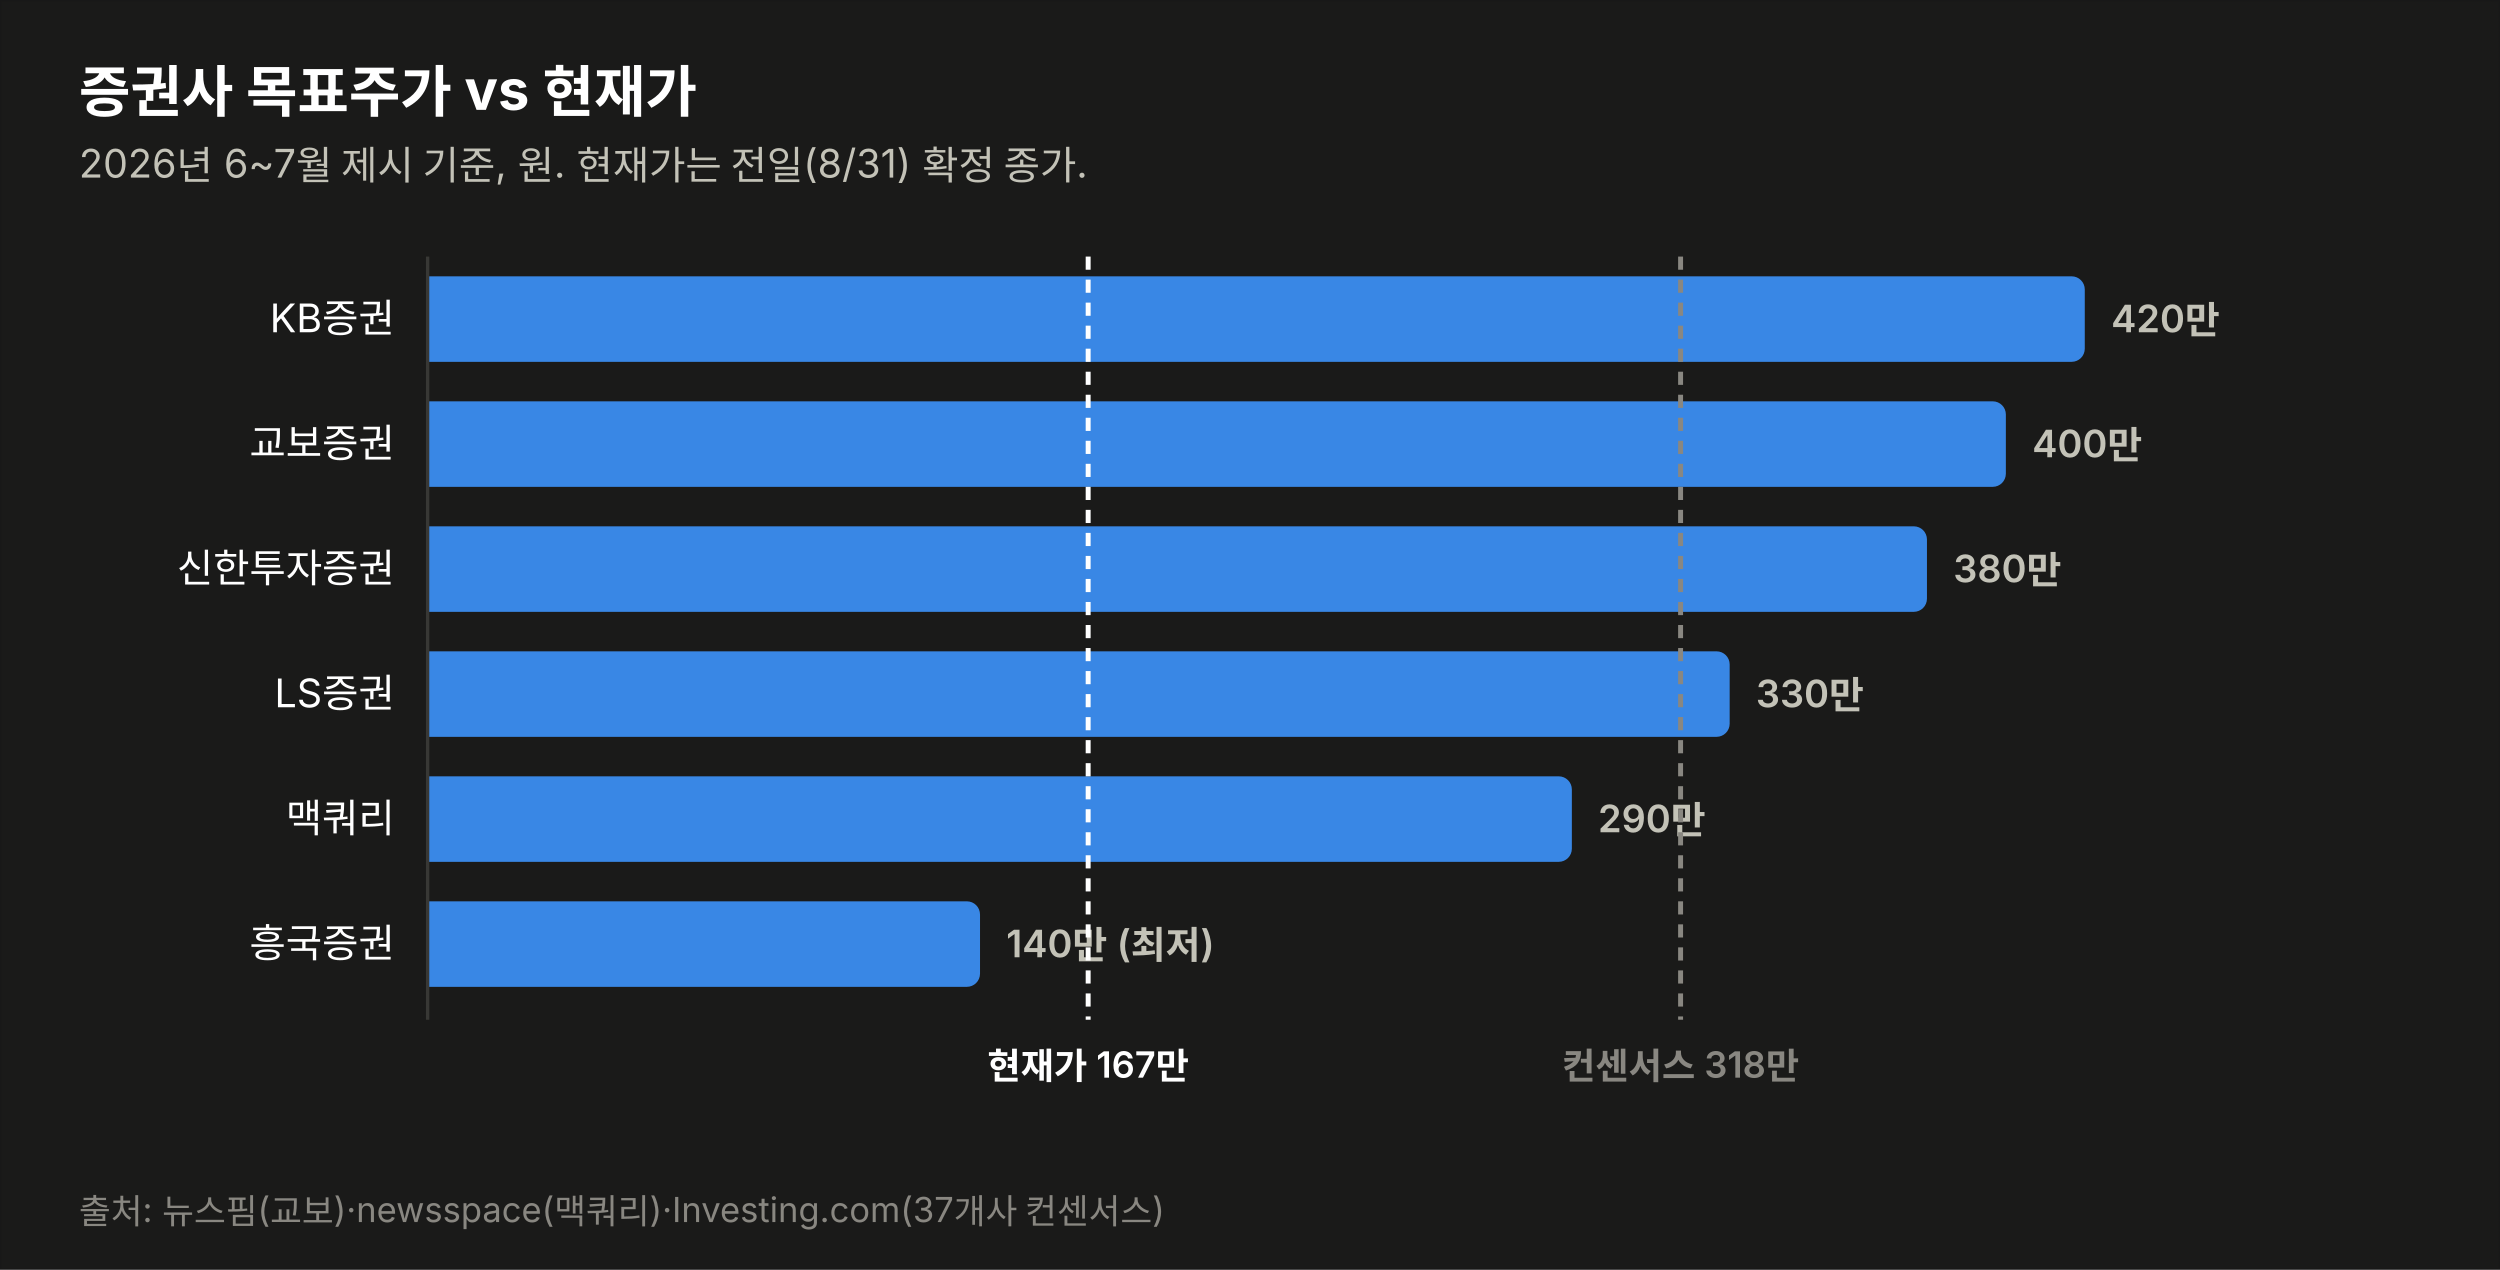
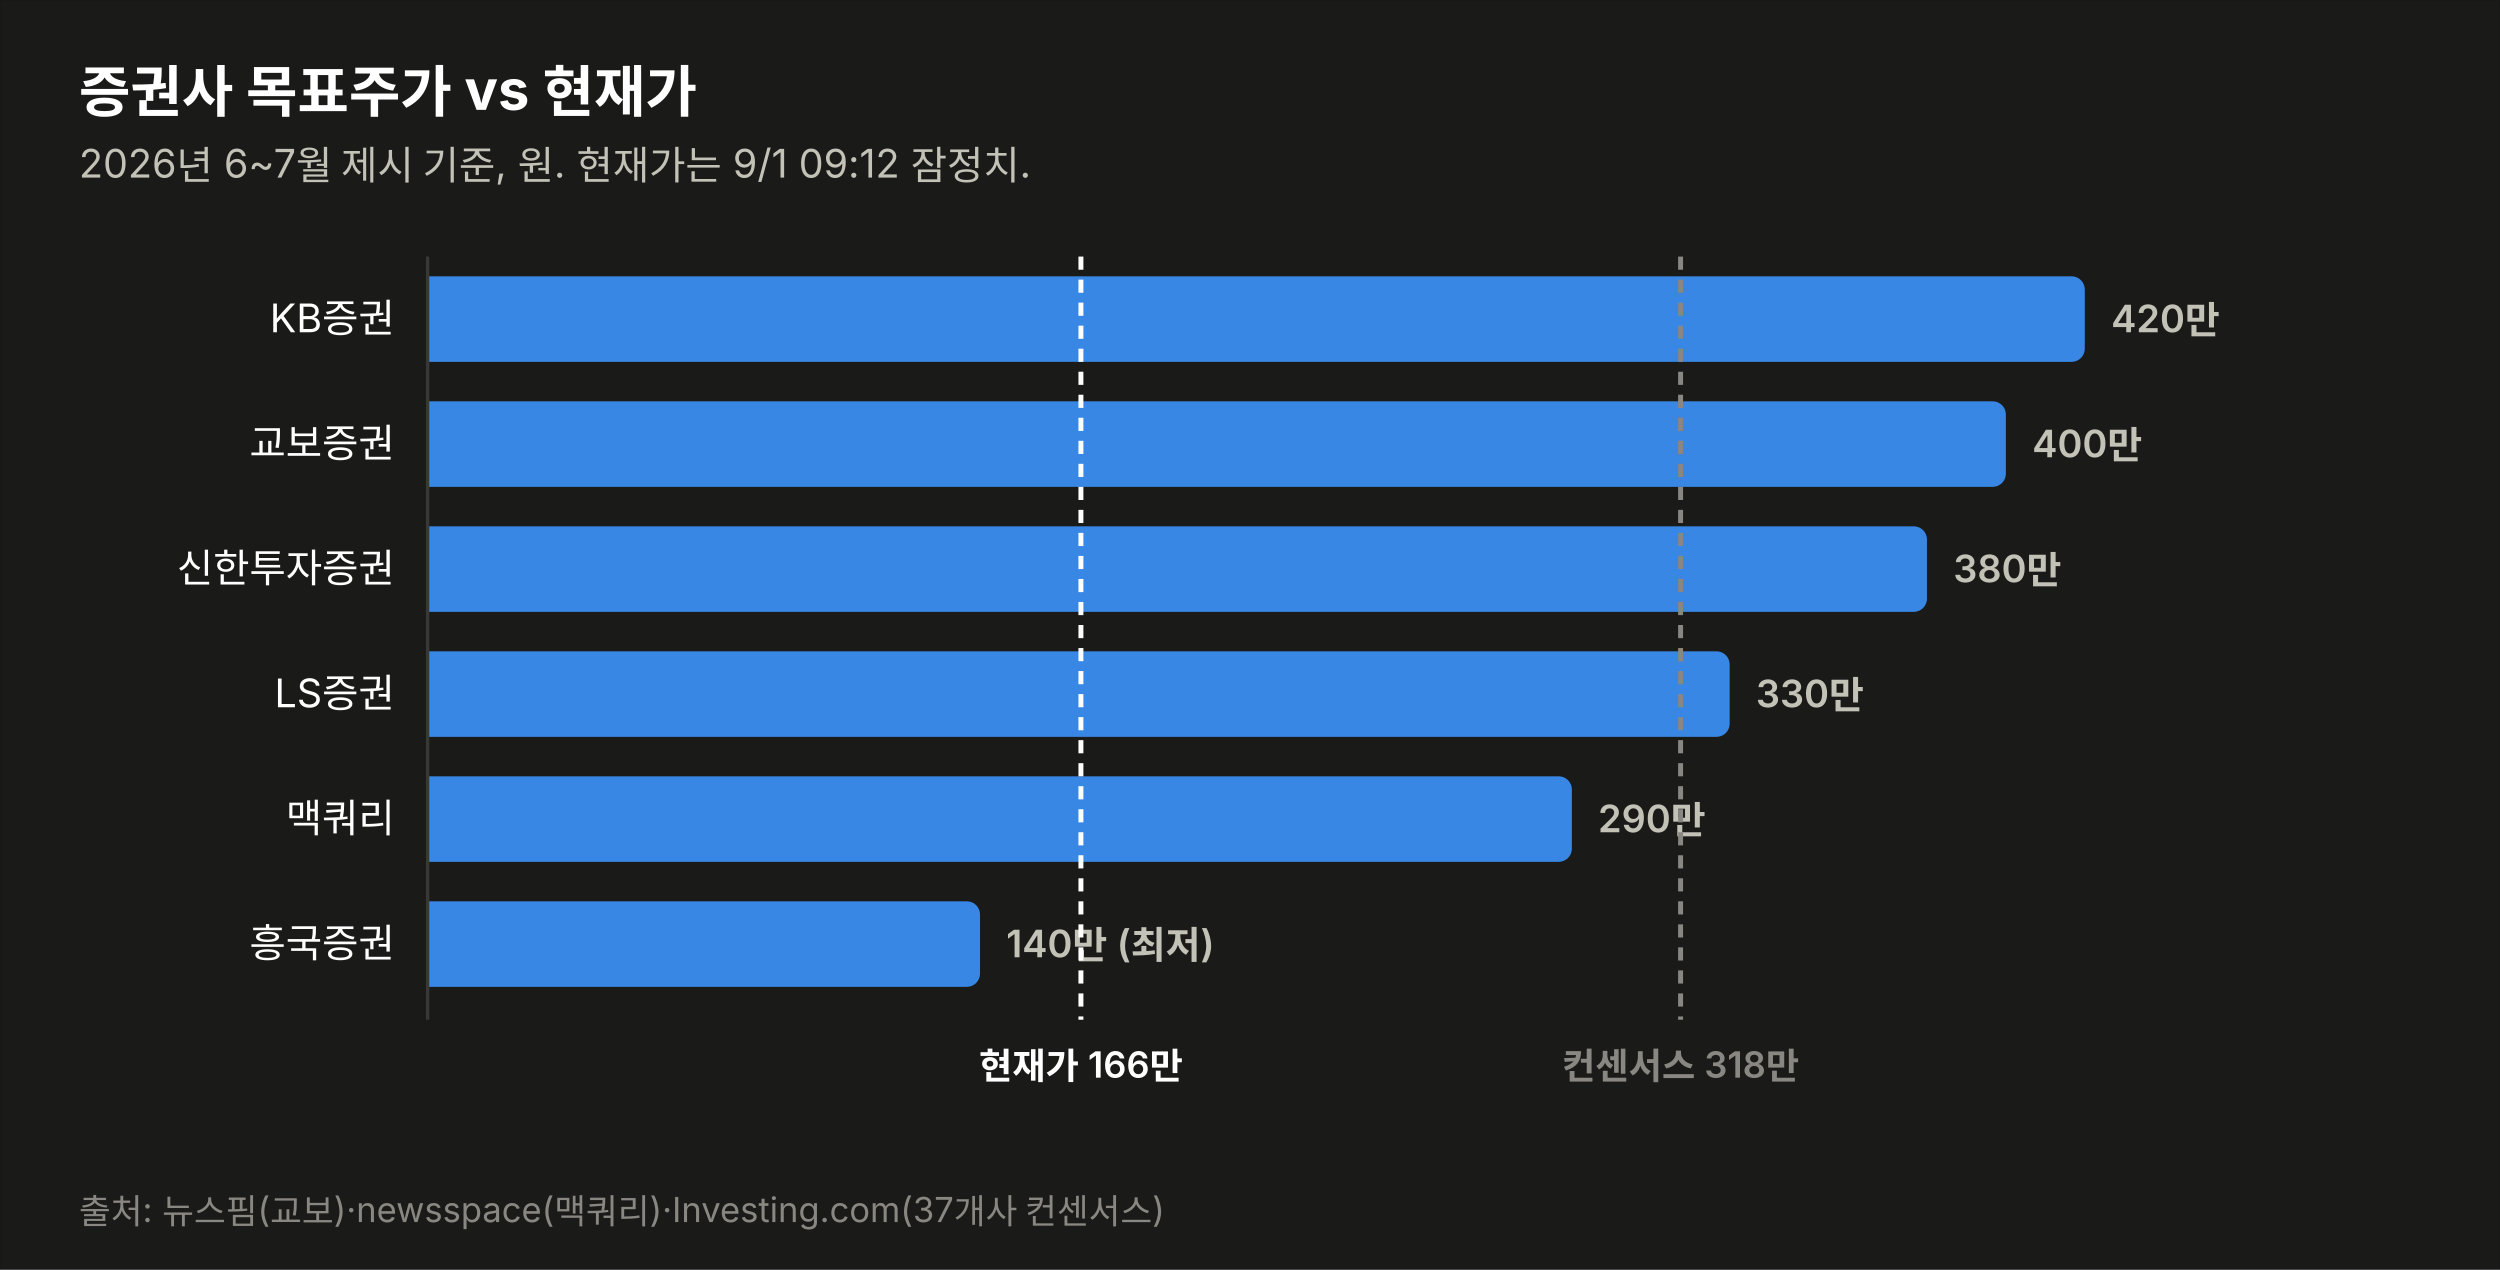
<svg xmlns="http://www.w3.org/2000/svg" width="760" height="386" viewBox="0 0 760 386" font-family="system-ui,-apple-system,&quot;Segoe UI&quot;,&quot;Malgun Gothic&quot;,&quot;Apple SD Gothic Neo&quot;,sans-serif">
  <rect width="760" height="386" fill="#1a1a19" stroke="rgba(11,11,11,0.10)" />
  <text x="24" y="34" font-size="17" font-weight="700" fill="#ffffff">증권사 목표주가 vs 현재가</text>
-   <text x="24" y="54" font-size="12" fill="#c3c2b7">2026년 6~7월 제시 기준, 원. 현재가는 전일(8/31) 확정 종가.</text>
+   <text x="24" y="54" font-size="12" fill="#c3c2b7">2026년 6~7월 제시 기준, 원. 현재가는 9/1 09:12 잠정치.</text>
  <text x="120" y="101.0" font-size="12" fill="#ffffff" text-anchor="end">KB증권</text>
  <path d="M130,84 h499.774 a4,4 0 0 1 4,4 v18 a4,4 0 0 1 -4,4 h-499.774 z" fill="#3987e5" opacity="1.0" />
  <text x="641.8" y="101.0" font-size="11.5" font-weight="600" fill="#c3c2b7" style="font-variant-numeric:tabular-nums">420만</text>
  <text x="120" y="139.0" font-size="12" fill="#ffffff" text-anchor="end">교보증권</text>
  <path d="M130,122 h475.784 a4,4 0 0 1 4,4 v18 a4,4 0 0 1 -4,4 h-475.784 z" fill="#3987e5" opacity="1.0" />
  <text x="617.8" y="139.0" font-size="11.5" font-weight="600" fill="#c3c2b7" style="font-variant-numeric:tabular-nums">400만</text>
  <text x="120" y="177.0" font-size="12" fill="#ffffff" text-anchor="end">신한투자증권</text>
  <path d="M130,160 h451.795 a4,4 0 0 1 4,4 v18 a4,4 0 0 1 -4,4 h-451.795 z" fill="#3987e5" opacity="1.0" />
  <text x="593.8" y="177.0" font-size="11.5" font-weight="600" fill="#c3c2b7" style="font-variant-numeric:tabular-nums">380만</text>
  <text x="120" y="215.0" font-size="12" fill="#ffffff" text-anchor="end">LS증권</text>
  <path d="M130,198 h391.822 a4,4 0 0 1 4,4 v18 a4,4 0 0 1 -4,4 h-391.822 z" fill="#3987e5" opacity="1.0" />
  <text x="533.8" y="215.0" font-size="11.5" font-weight="600" fill="#c3c2b7" style="font-variant-numeric:tabular-nums">330만</text>
  <text x="120" y="253.0" font-size="12" fill="#ffffff" text-anchor="end">맥쿼리</text>
  <path d="M130,236 h343.844 a4,4 0 0 1 4,4 v18 a4,4 0 0 1 -4,4 h-343.844 z" fill="#3987e5" opacity="1.0" />
  <text x="485.8" y="253.0" font-size="11.5" font-weight="600" fill="#c3c2b7" style="font-variant-numeric:tabular-nums">290만</text>
  <text x="120" y="291.0" font-size="12" fill="#ffffff" text-anchor="end">흥국증권</text>
  <path d="M130,274 h163.925 a4,4 0 0 1 4,4 v18 a4,4 0 0 1 -4,4 h-163.925 z" fill="#3987e5" opacity="1.0" />
  <text x="305.9" y="291.0" font-size="11.5" font-weight="600" fill="#c3c2b7" style="font-variant-numeric:tabular-nums">140만 (최저)</text>
  <line x1="130" y1="78" x2="130" y2="310" stroke="#383835" stroke-width="1" />
-   <line x1="330.8" y1="78" x2="330.8" y2="310" stroke="#ffffff" stroke-width="1.5" stroke-dasharray="4 3" />
-   <text x="330.8" y="328" font-size="11" font-weight="600" fill="#ffffff" text-anchor="middle">현재가 167만</text>
+   <line x1="328.6" y1="78" x2="328.6" y2="310" stroke="#ffffff" stroke-width="1.5" stroke-dasharray="4 3" />
+   <text x="328.6" y="328" font-size="11" font-weight="600" fill="#ffffff" text-anchor="middle">현재가 166만</text>
  <line x1="510.9" y1="78" x2="510.9" y2="310" stroke="#898781" stroke-width="1.5" stroke-dasharray="4 3" />
  <text x="510.9" y="328" font-size="11" font-weight="600" fill="#898781" text-anchor="middle">컨센서스 318만</text>
  <text x="24" y="372" font-size="10.5" fill="#898781">출처: 뉴스핌(교보)·newsspace(맥쿼리)·Investing.com(37개사 컨센서스)</text>
</svg>
